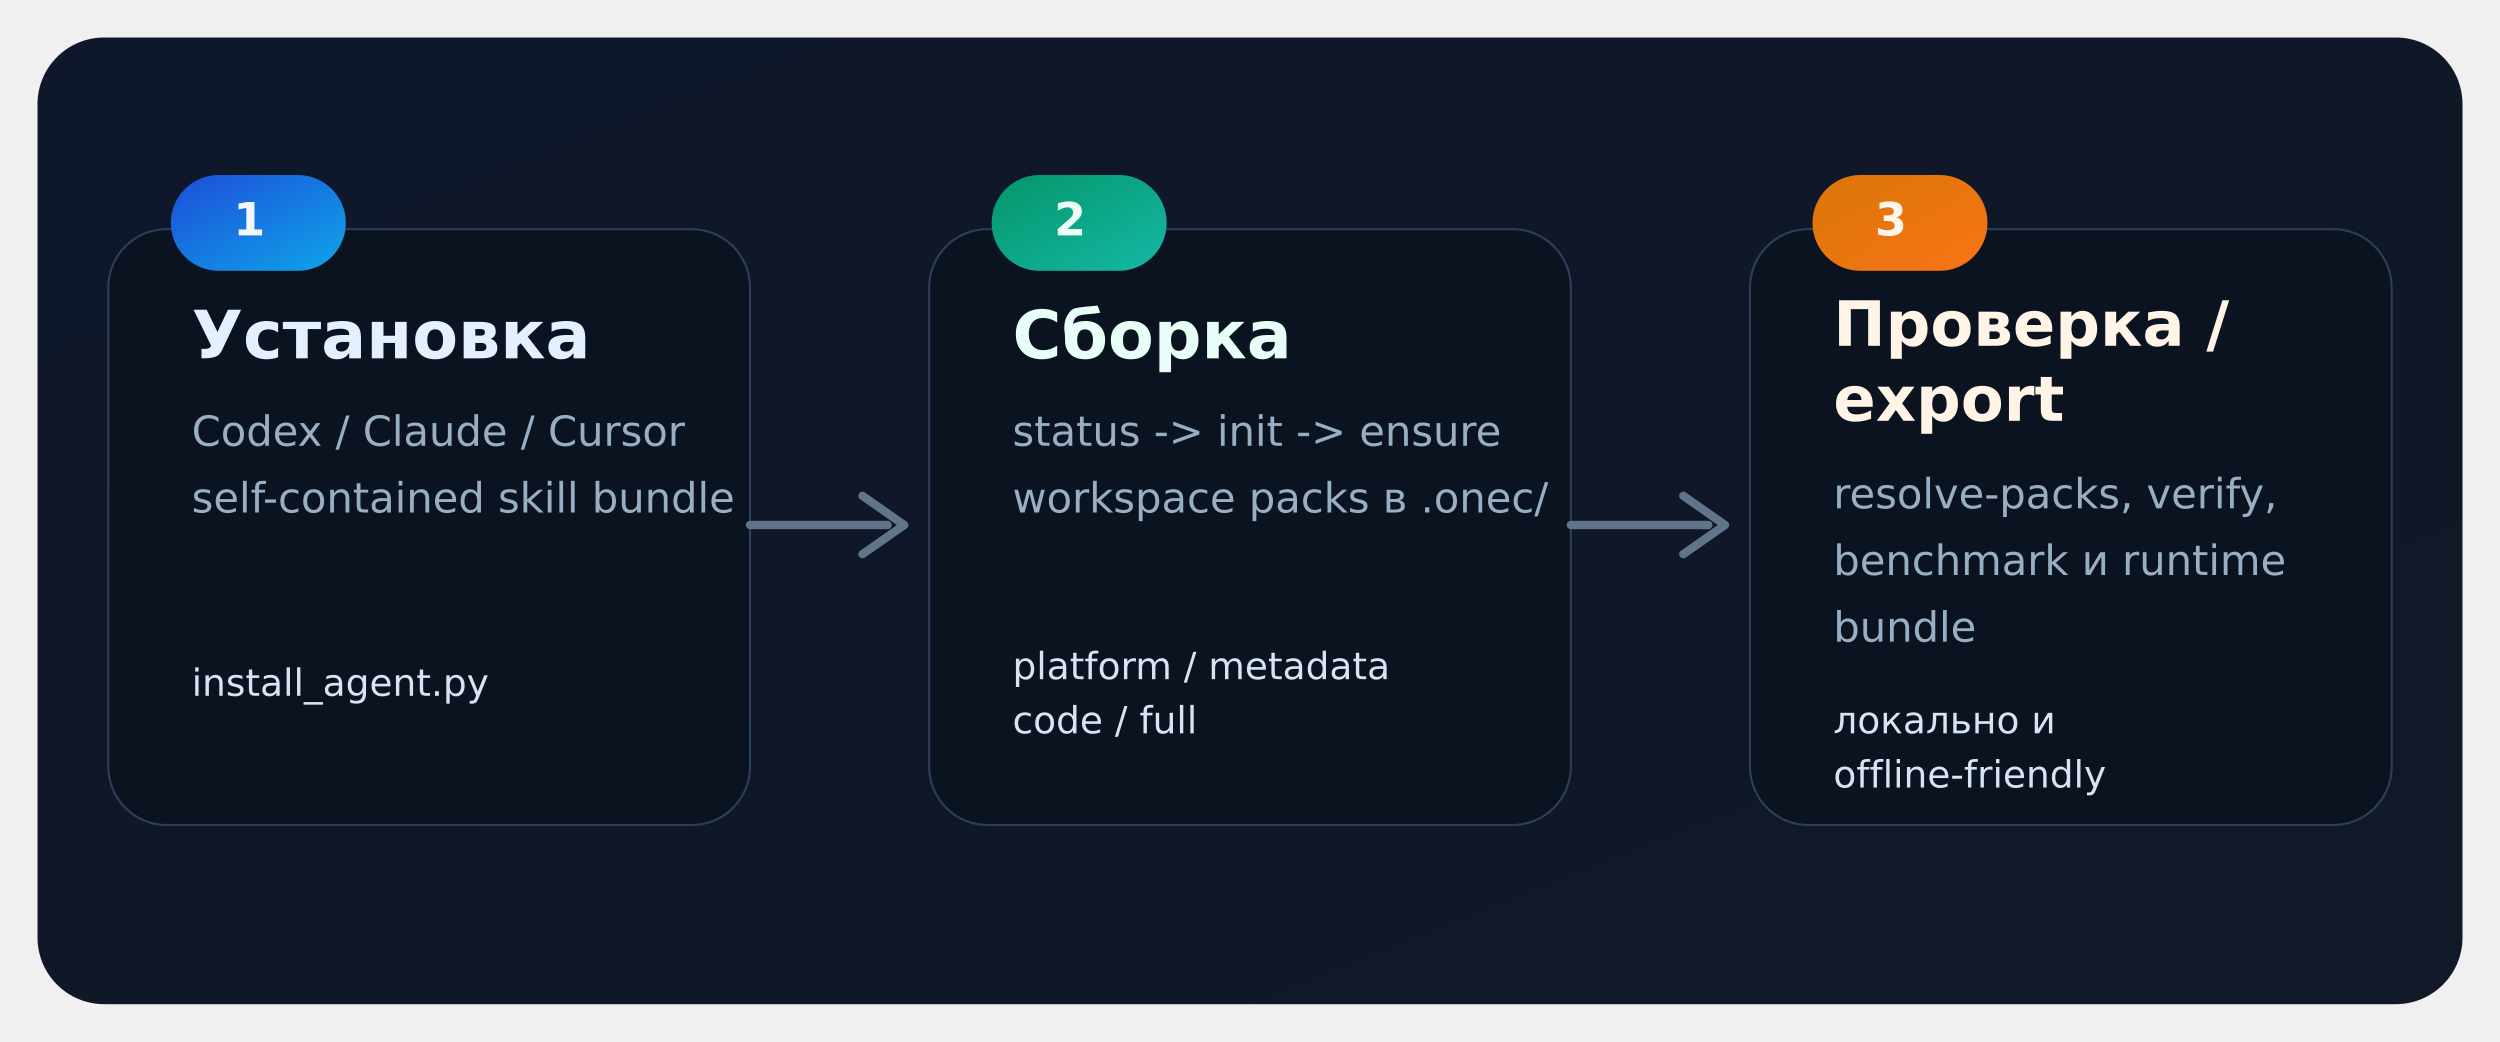
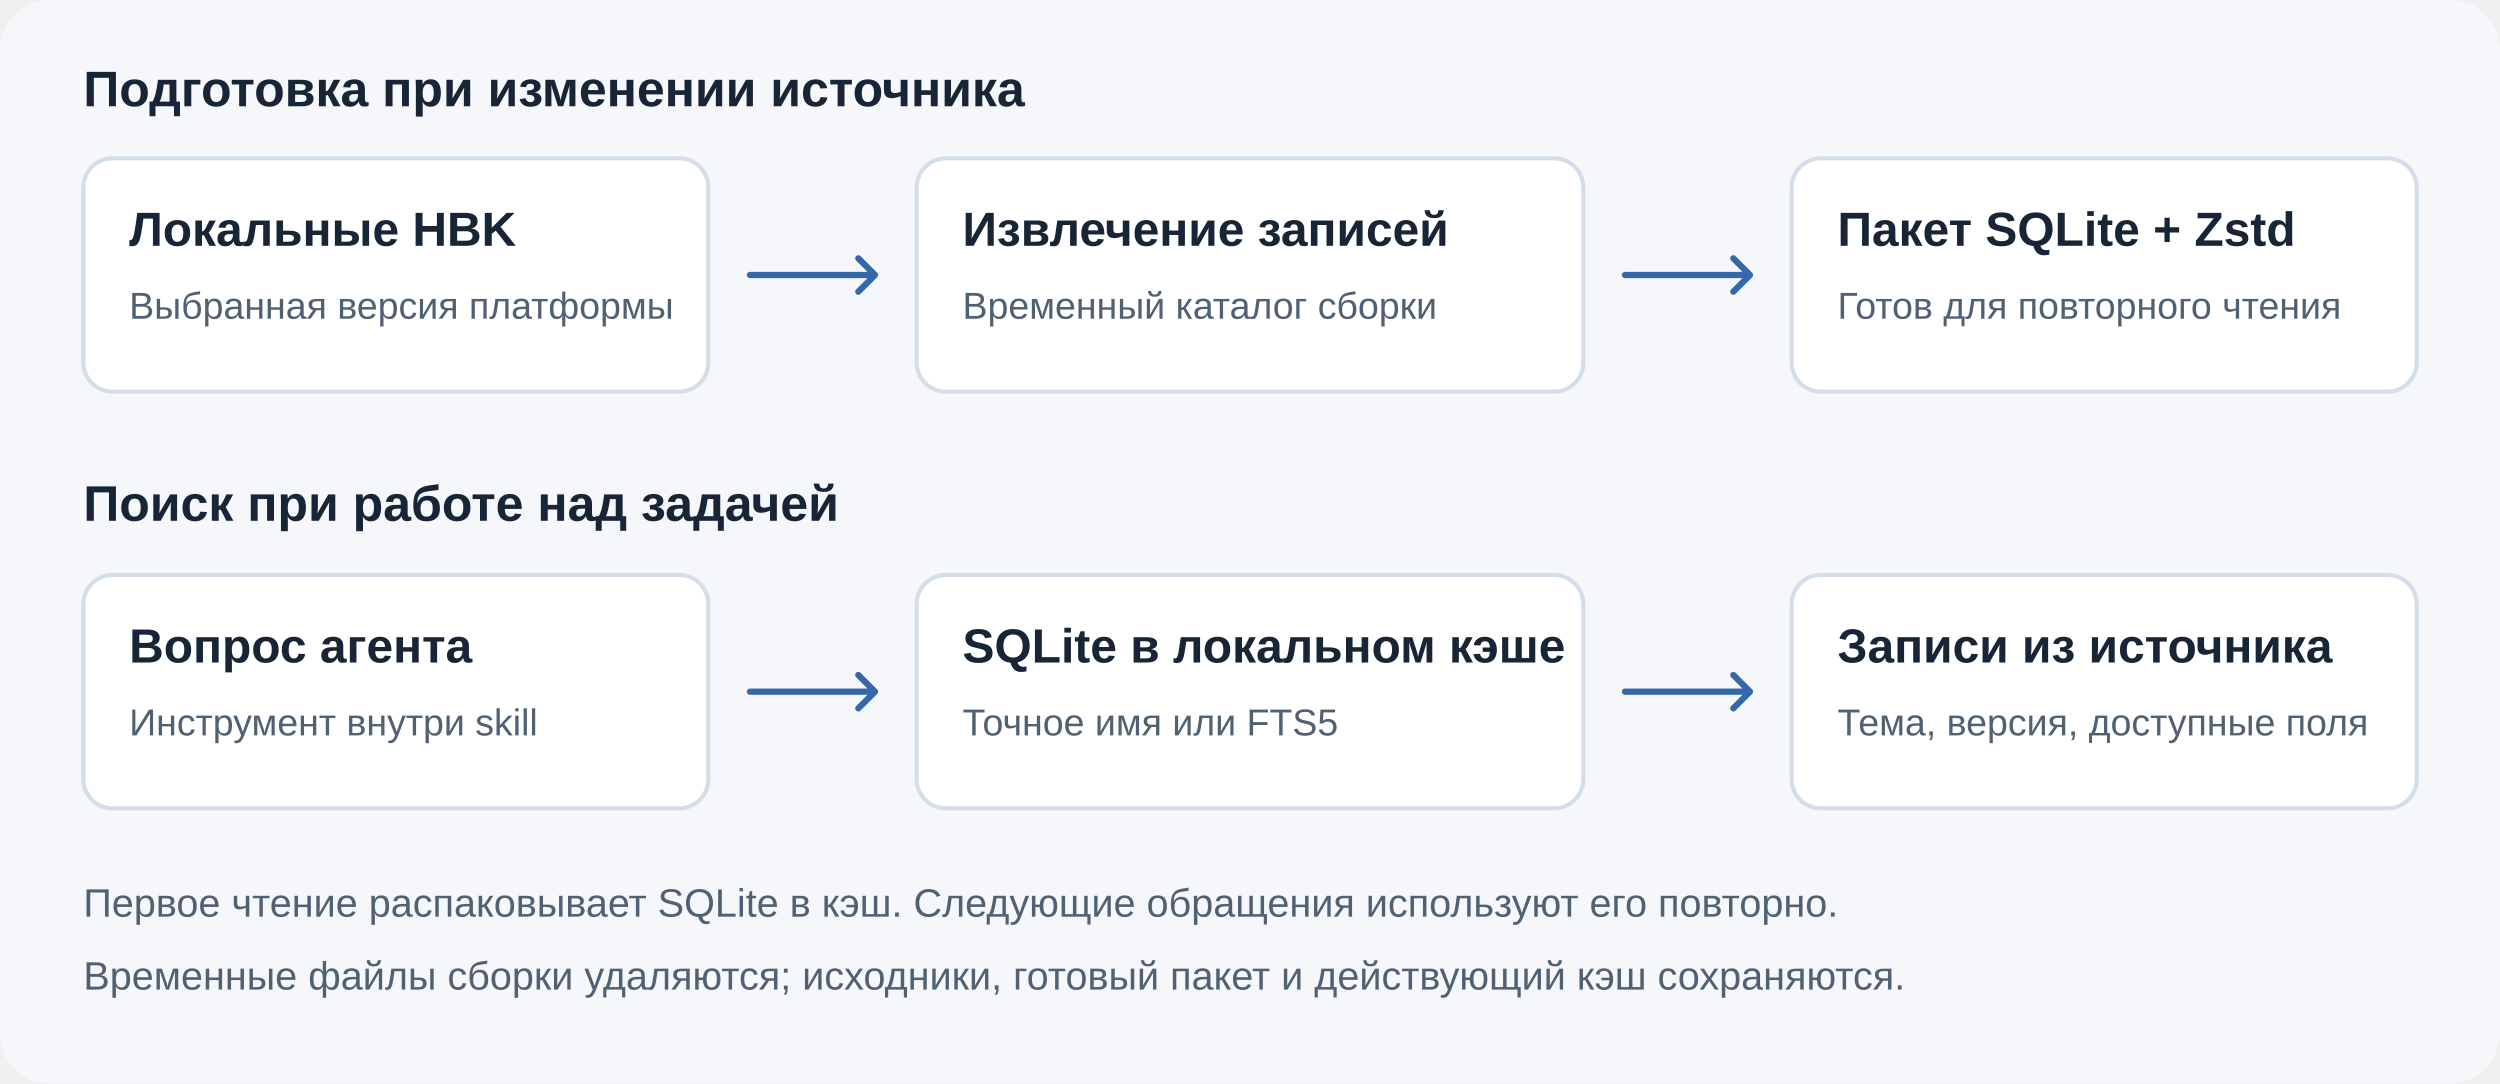
- <svg xmlns="http://www.w3.org/2000/svg" width="1200" height="500" viewBox="0 0 1200 500" fill="none">
-   <defs>
-     <linearGradient id="bg" x1="0" y1="0" x2="1" y2="1">
-       <stop stop-color="#0F172A" />
-       <stop offset="1" stop-color="#111827" />
-     </linearGradient>
-     <linearGradient id="step1" x1="0" y1="0" x2="1" y2="1">
-       <stop stop-color="#1D4ED8" />
-       <stop offset="1" stop-color="#0EA5E9" />
-     </linearGradient>
-     <linearGradient id="step2" x1="0" y1="0" x2="1" y2="1">
-       <stop stop-color="#059669" />
-       <stop offset="1" stop-color="#14B8A6" />
-     </linearGradient>
-     <linearGradient id="step3" x1="0" y1="0" x2="1" y2="1">
-       <stop stop-color="#D97706" />
-       <stop offset="1" stop-color="#F97316" />
-     </linearGradient>
-   </defs>
-   <rect x="18" y="18" width="1164" height="464" rx="32" fill="url(#bg)" />
-   <rect x="52" y="110" width="308" height="286" rx="28" fill="#0B1220" stroke="#2B4058" />
-   <rect x="82" y="84" width="84" height="46" rx="23" fill="url(#step1)" />
-   <text x="112" y="113" fill="#EFF6FF" font-family="Verdana, DejaVu Sans, sans-serif" font-size="22" font-weight="700">1</text>
-   <text x="92" y="172" fill="#E5F0FF" font-family="Verdana, DejaVu Sans, sans-serif" font-size="32" font-weight="700">Установка</text>
-   <text fill="#98AEC3" font-family="Verdana, DejaVu Sans, sans-serif" font-size="20">
-     <tspan x="92" y="214">Codex / Claude / Cursor</tspan>
-     <tspan x="92" y="246">self-contained skill bundle</tspan>
-   </text>
-   <text x="92" y="334" fill="#D8E4F2" font-family="Verdana, DejaVu Sans, sans-serif" font-size="18">install_agent.py</text>
-   <rect x="446" y="110" width="308" height="286" rx="28" fill="#0B1220" stroke="#2B4058" />
-   <rect x="476" y="84" width="84" height="46" rx="23" fill="url(#step2)" />
-   <text x="506" y="113" fill="#ECFDF5" font-family="Verdana, DejaVu Sans, sans-serif" font-size="22" font-weight="700">2</text>
-   <text x="486" y="172" fill="#E8FFF7" font-family="Verdana, DejaVu Sans, sans-serif" font-size="32" font-weight="700">Сборка</text>
-   <text fill="#98AEC3" font-family="Verdana, DejaVu Sans, sans-serif" font-size="20">
-     <tspan x="486" y="214">status -&gt; init -&gt; ensure</tspan>
-     <tspan x="486" y="246">workspace packs в .onec/</tspan>
-   </text>
-   <text fill="#D8E4F2" font-family="Verdana, DejaVu Sans, sans-serif" font-size="18">
-     <tspan x="486" y="326">platform / metadata</tspan>
-     <tspan x="486" y="352">code / full</tspan>
-   </text>
-   <rect x="840" y="110" width="308" height="286" rx="28" fill="#0B1220" stroke="#2B4058" />
-   <rect x="870" y="84" width="84" height="46" rx="23" fill="url(#step3)" />
-   <text x="900" y="113" fill="#FFF7ED" font-family="Verdana, DejaVu Sans, sans-serif" font-size="22" font-weight="700">3</text>
-   <text fill="#FFF4E5" font-family="Verdana, DejaVu Sans, sans-serif" font-size="30" font-weight="700">
-     <tspan x="880" y="166">Проверка /</tspan>
-     <tspan x="880" y="202">export</tspan>
-   </text>
-   <text fill="#98AEC3" font-family="Verdana, DejaVu Sans, sans-serif" font-size="20">
-     <tspan x="880" y="244">resolve-packs, verify,</tspan>
-     <tspan x="880" y="276">benchmark и runtime</tspan>
-     <tspan x="880" y="308">bundle</tspan>
-   </text>
-   <text fill="#D8E4F2" font-family="Verdana, DejaVu Sans, sans-serif" font-size="18">
-     <tspan x="880" y="352">локально и</tspan>
-     <tspan x="880" y="378">offline-friendly</tspan>
-   </text>
-   <path d="M360 252H426" stroke="#60758A" stroke-width="4" stroke-linecap="round" />
-   <path d="M754 252H820" stroke="#60758A" stroke-width="4" stroke-linecap="round" />
-   <path d="M414 238L434 252L414 266" stroke="#60758A" stroke-width="4" stroke-linecap="round" stroke-linejoin="round" />
-   <path d="M808 238L828 252L808 266" stroke="#60758A" stroke-width="4" stroke-linecap="round" stroke-linejoin="round" />
+ <svg xmlns="http://www.w3.org/2000/svg" width="1200" height="520" viewBox="0 0 1200 520" role="img" aria-labelledby="title desc">
+   <rect width="1200" height="520" rx="24" fill="#f5f7fa" />
+   <g font-family="Arial, Helvetica, sans-serif" fill="#172536">
+     <text x="40" y="51" font-size="24" font-weight="700">Подготовка при изменении источника</text>
+     <g fill="#fff" stroke="#d4deea" stroke-width="2">
+       <rect x="40" y="76" width="300" height="112" rx="14" />
+       <rect x="440" y="76" width="320" height="112" rx="14" />
+       <rect x="860" y="76" width="300" height="112" rx="14" />
+     </g>
+     <g font-size="23" font-weight="700">
+       <text x="62" y="118">Локальные HBK</text>
+       <text x="462" y="118">Извлечение записей</text>
+       <text x="882" y="118">Пакет SQLite + Zstd</text>
+     </g>
+     <g font-size="18" fill="#506174">
+       <text x="62" y="153">Выбранная версия платформы</text>
+       <text x="462" y="153">Временный каталог сборки</text>
+       <text x="882" y="153">Готов для повторного чтения</text>
+     </g>
+     <text x="40" y="250" font-size="24" font-weight="700">Поиск при работе над задачей</text>
+     <g fill="#fff" stroke="#d4deea" stroke-width="2">
+       <rect x="40" y="276" width="300" height="112" rx="14" />
+       <rect x="440" y="276" width="320" height="112" rx="14" />
+       <rect x="860" y="276" width="300" height="112" rx="14" />
+     </g>
+     <g font-size="23" font-weight="700">
+       <text x="62" y="318">Вопрос агента</text>
+       <text x="462" y="318">SQLite в локальном кэше</text>
+       <text x="882" y="318">Записи из источника</text>
+     </g>
+     <g font-size="18" fill="#506174">
+       <text x="62" y="353">Инструмент внутри skill</text>
+       <text x="462" y="353">Точное имя или FTS5</text>
+       <text x="882" y="353">Тема, версия, доступные поля</text>
+     </g>
+     <g fill="none" stroke="#3468ab" stroke-width="3" stroke-linecap="round" stroke-linejoin="round">
+       <path d="M360 132h60m-8-8 8 8-8 8" />
+       <path d="M780 132h60m-8-8 8 8-8 8" />
+       <path d="M360 332h60m-8-8 8 8-8 8" />
+       <path d="M780 332h60m-8-8 8 8-8 8" />
+     </g>
+     <text x="40" y="440" font-size="19" fill="#506174">Первое чтение распаковывает SQLite в кэш. Следующие обращения используют его повторно.</text>
+     <text x="40" y="475" font-size="19" fill="#506174">Временные файлы сборки удаляются; исходники, готовый пакет и действующий кэш сохраняются.</text>
+   </g>
</svg>
